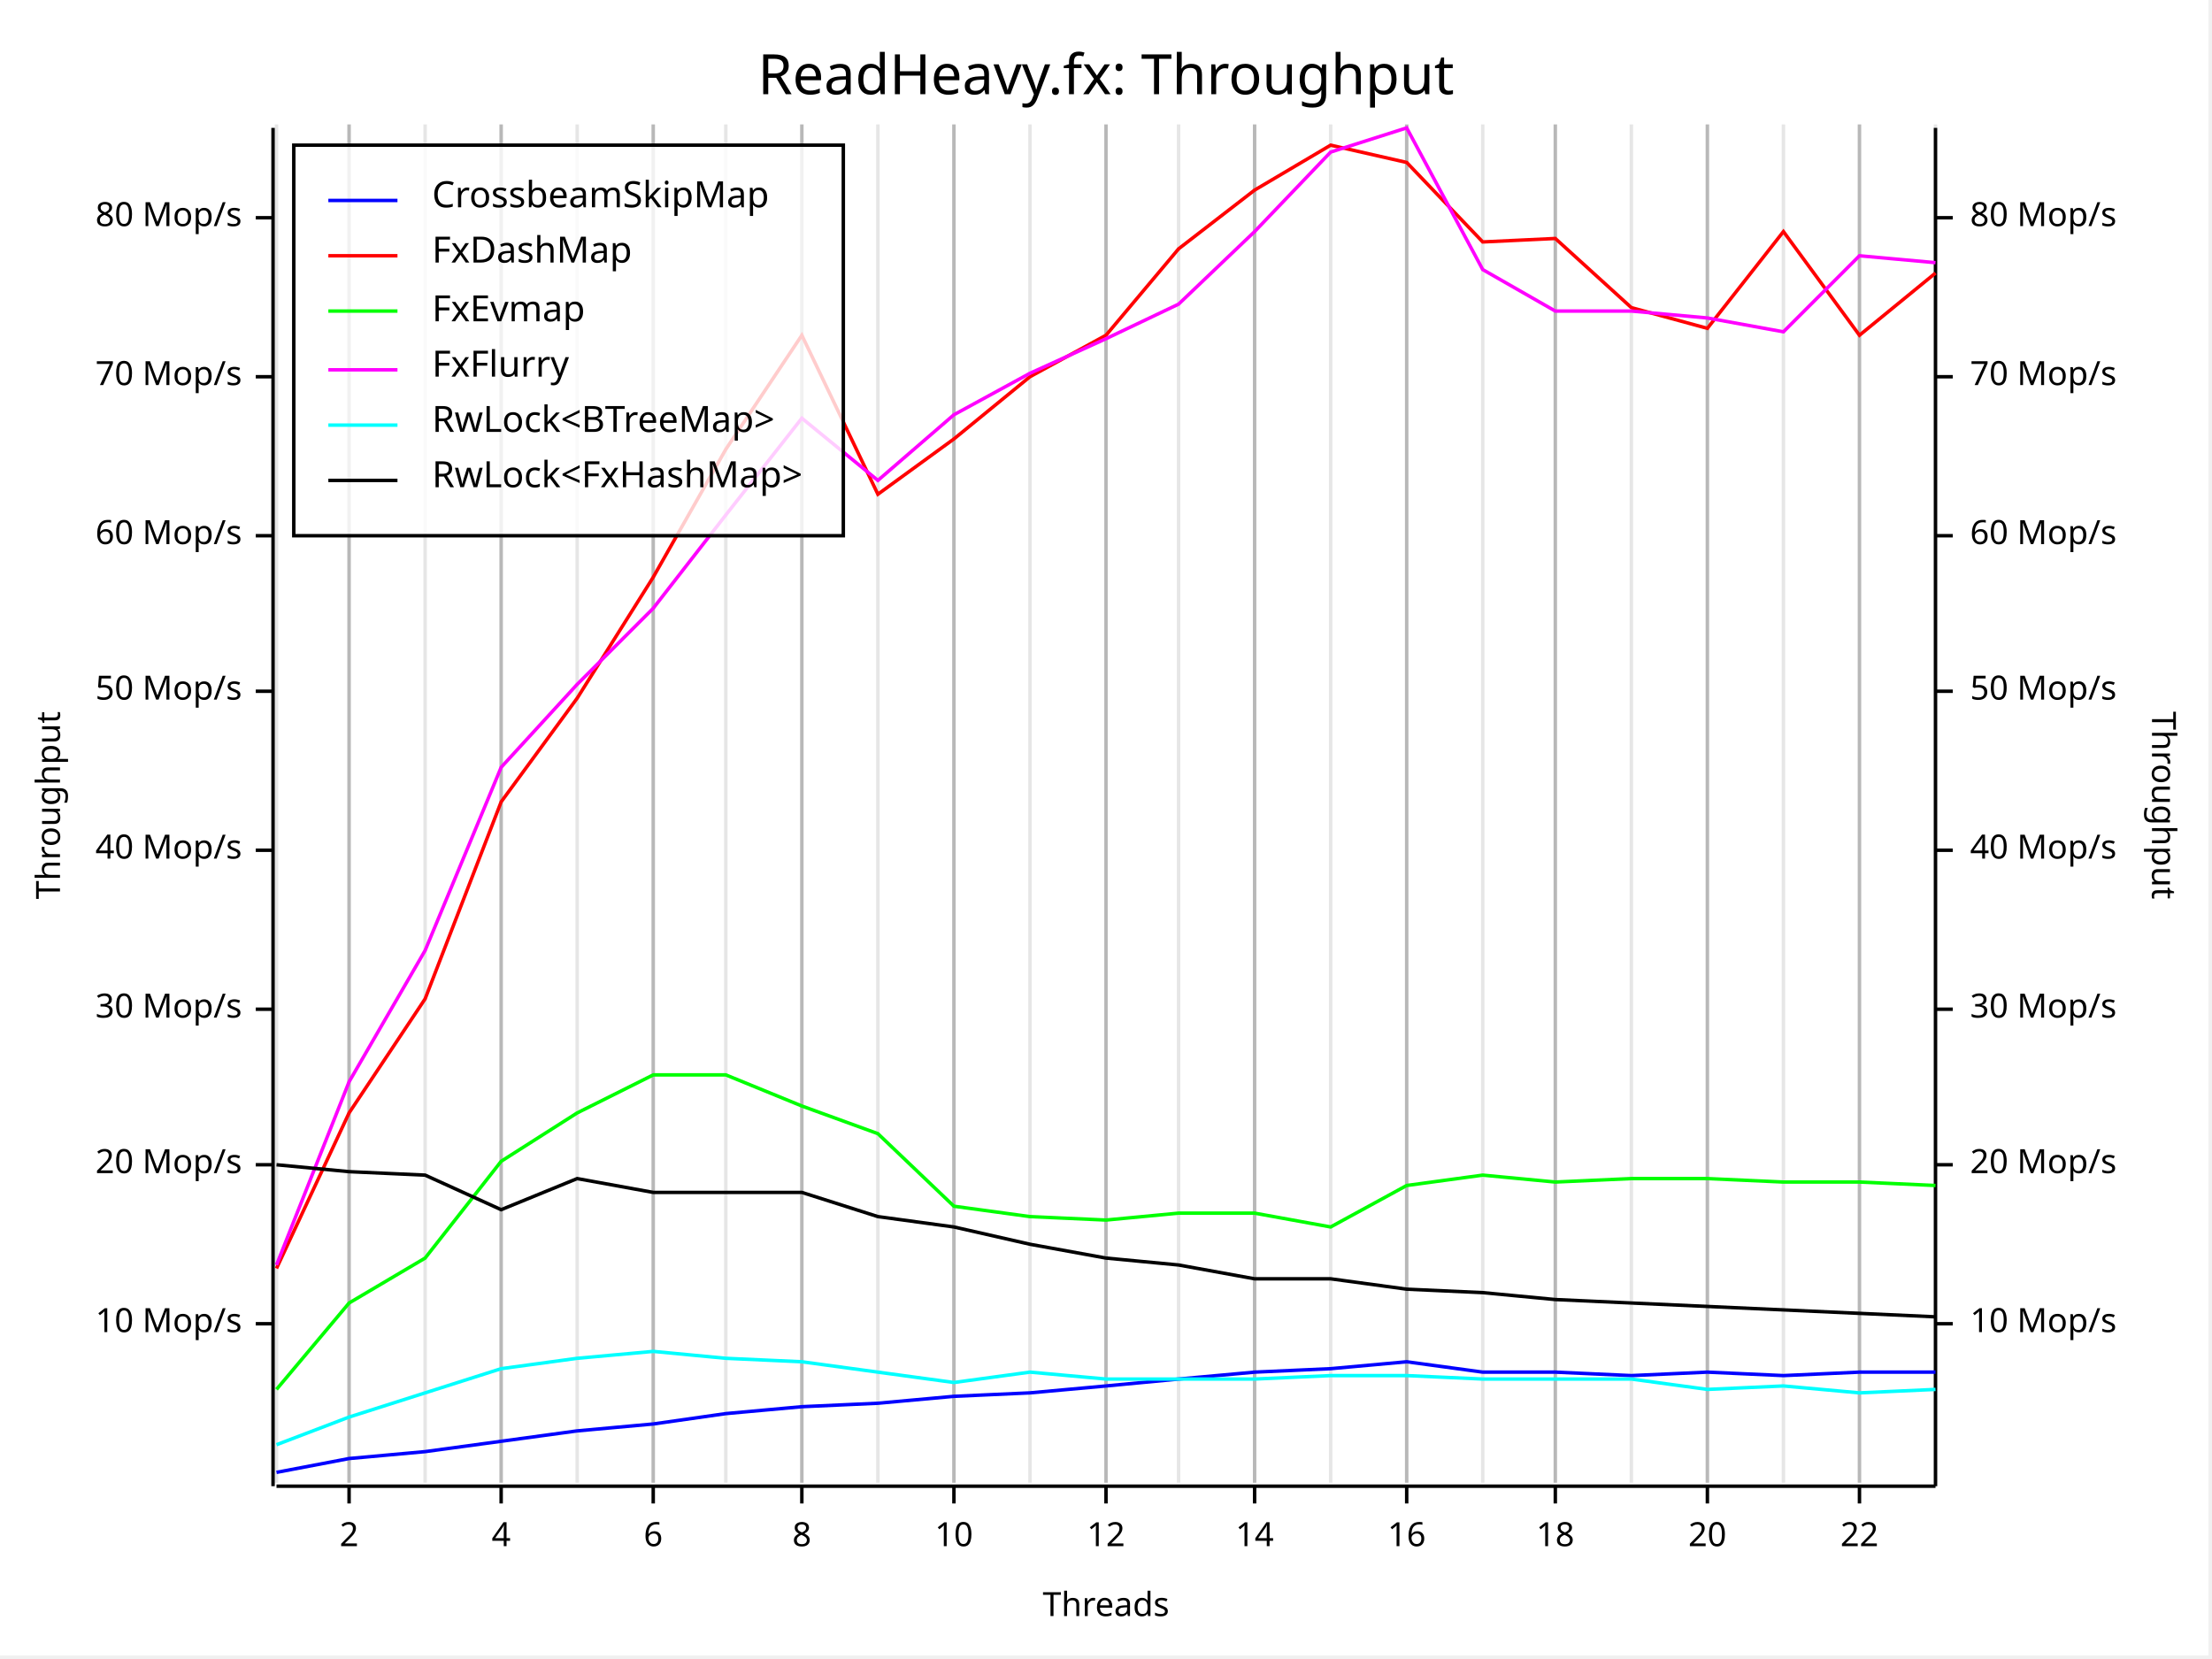
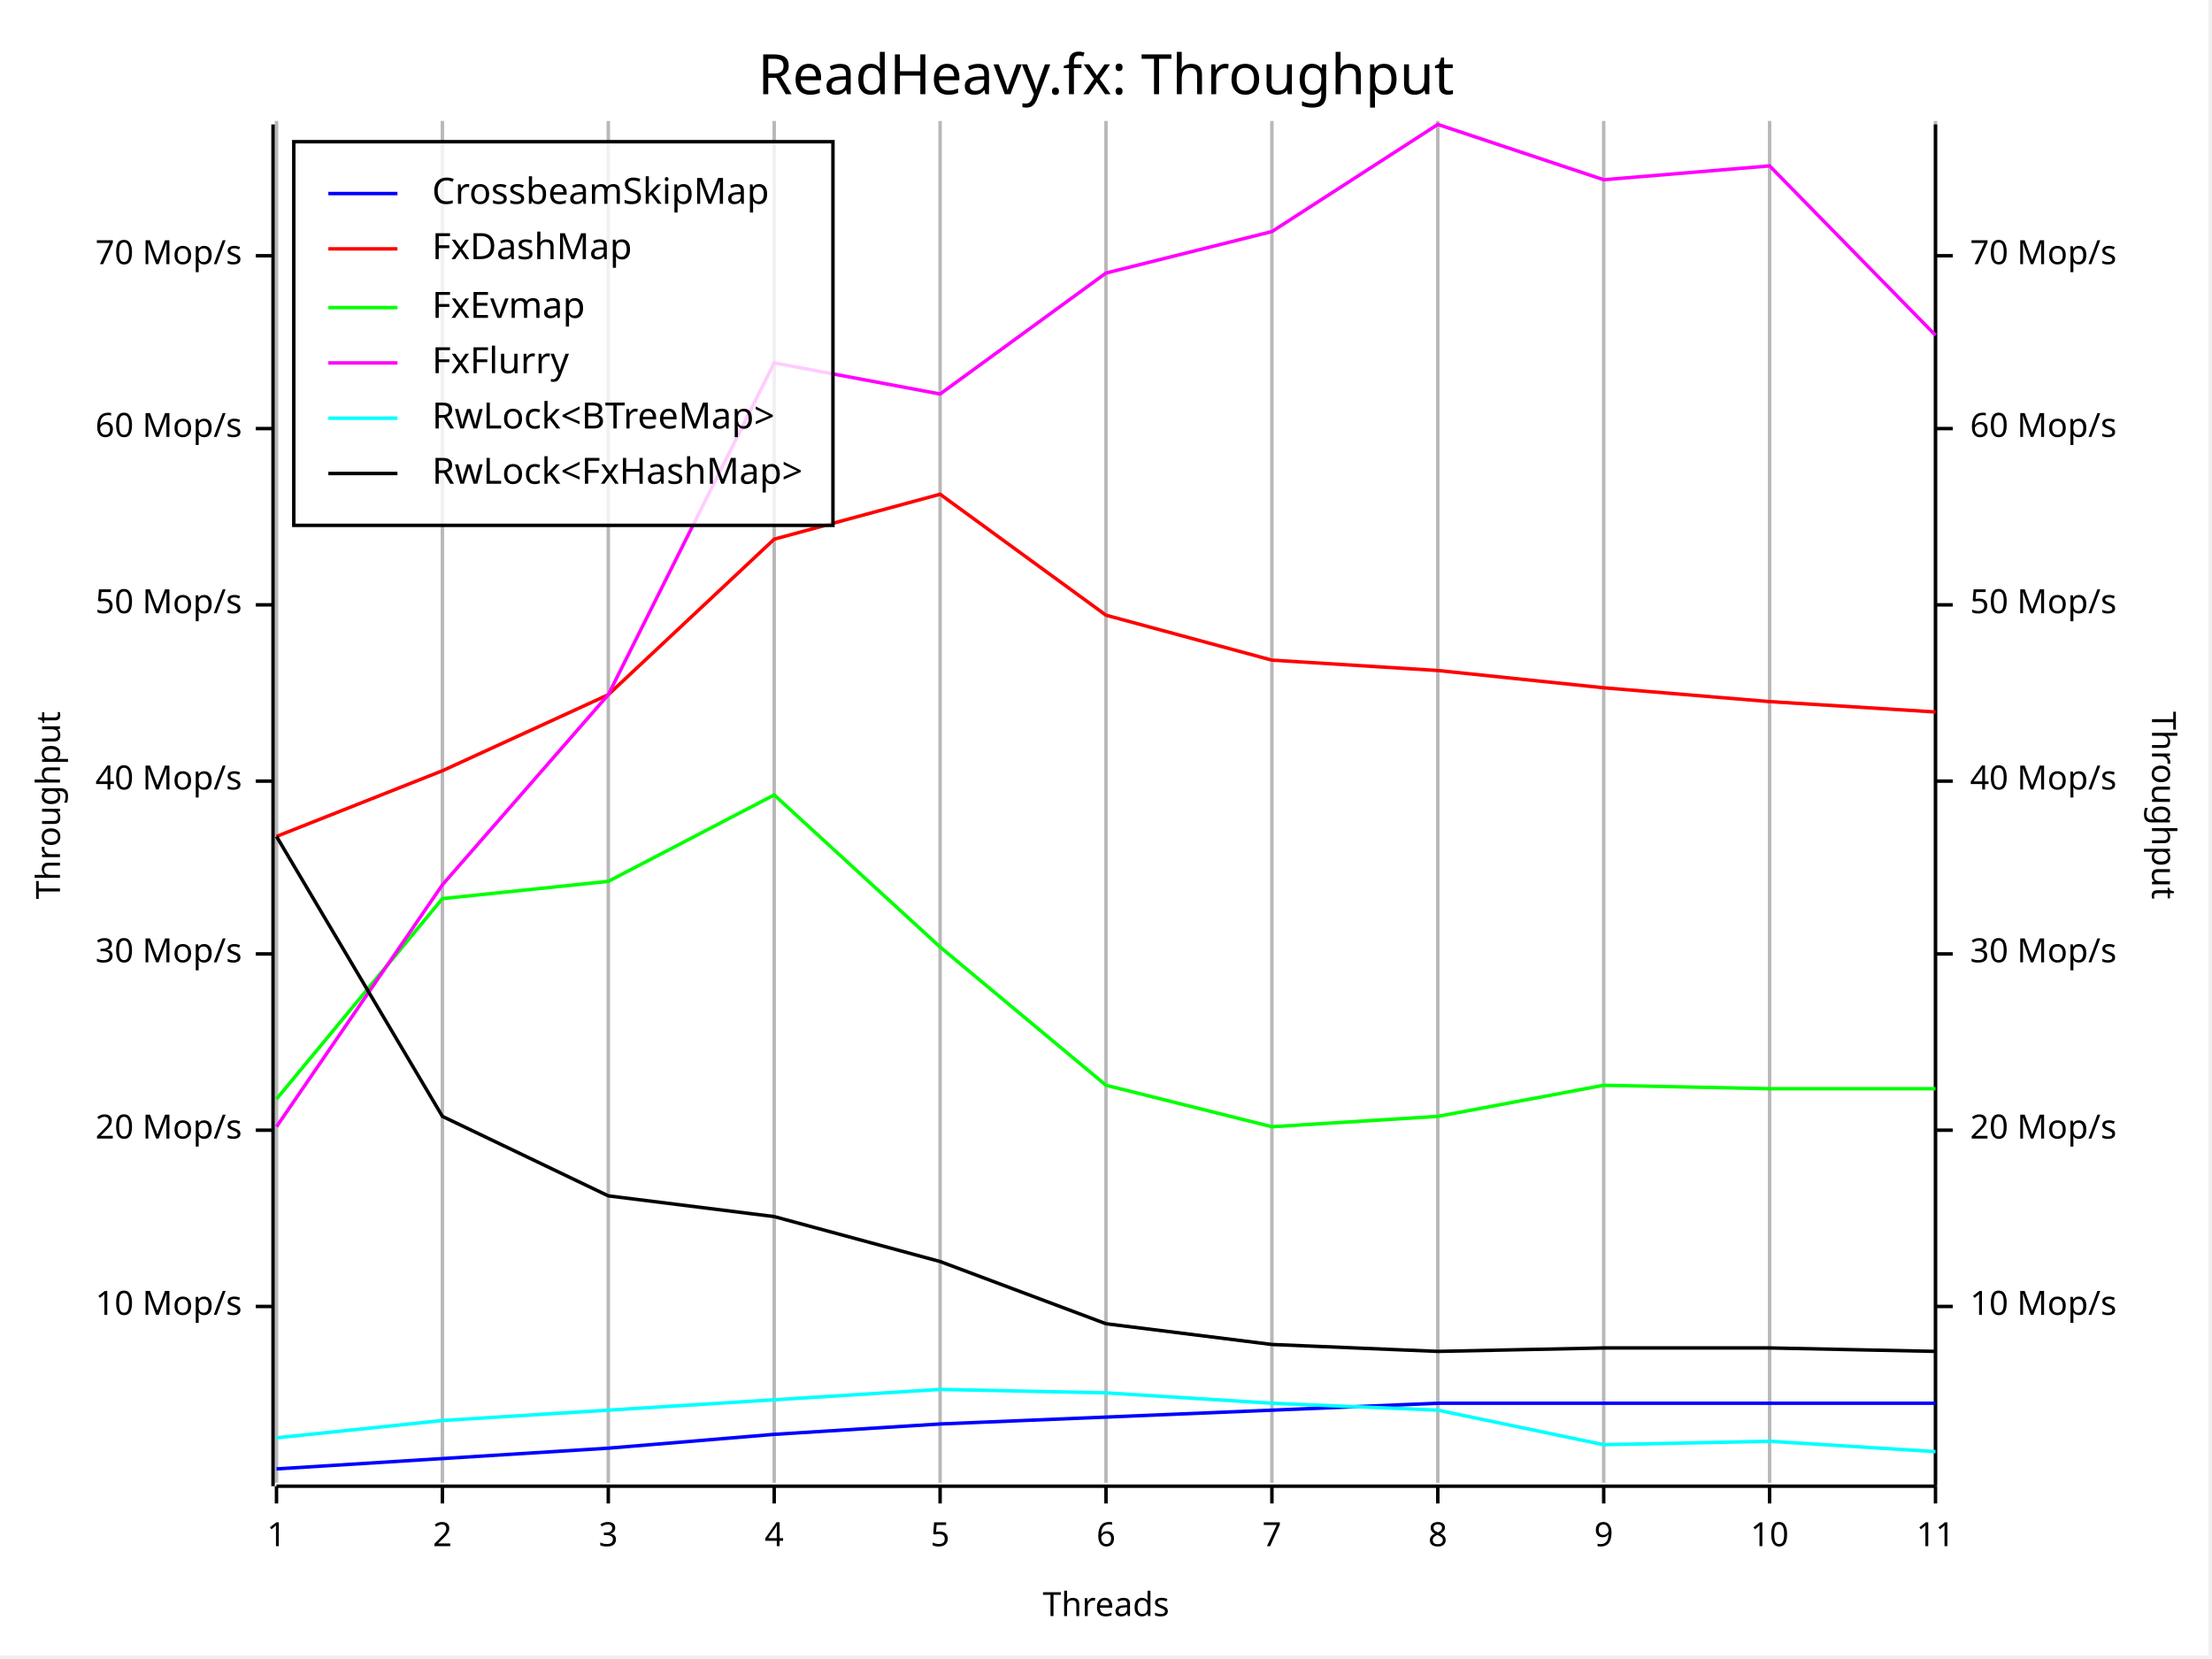
<svg xmlns="http://www.w3.org/2000/svg" width="640" height="480" viewBox="0 0 640 480">
  <rect x="0" y="0" width="639" height="479" opacity="1" fill="#FFFFFF" stroke="none" />
  <text x="320" y="15" dy="0.76em" text-anchor="middle" font-family="Fira Code" font-size="16.129" opacity="1" fill="#000000">
ReadHeavy.fx: Throughput
</text>
-   <line opacity="0.1" stroke="#000000" stroke-width="1" x1="80" y1="429" x2="80" y2="36" />
-   <line opacity="0.1" stroke="#000000" stroke-width="1" x1="101" y1="429" x2="101" y2="36" />
-   <line opacity="0.1" stroke="#000000" stroke-width="1" x1="123" y1="429" x2="123" y2="36" />
-   <line opacity="0.1" stroke="#000000" stroke-width="1" x1="145" y1="429" x2="145" y2="36" />
-   <line opacity="0.1" stroke="#000000" stroke-width="1" x1="167" y1="429" x2="167" y2="36" />
-   <line opacity="0.1" stroke="#000000" stroke-width="1" x1="189" y1="429" x2="189" y2="36" />
-   <line opacity="0.1" stroke="#000000" stroke-width="1" x1="210" y1="429" x2="210" y2="36" />
-   <line opacity="0.1" stroke="#000000" stroke-width="1" x1="232" y1="429" x2="232" y2="36" />
-   <line opacity="0.1" stroke="#000000" stroke-width="1" x1="254" y1="429" x2="254" y2="36" />
-   <line opacity="0.1" stroke="#000000" stroke-width="1" x1="276" y1="429" x2="276" y2="36" />
-   <line opacity="0.1" stroke="#000000" stroke-width="1" x1="298" y1="429" x2="298" y2="36" />
-   <line opacity="0.1" stroke="#000000" stroke-width="1" x1="320" y1="429" x2="320" y2="36" />
-   <line opacity="0.1" stroke="#000000" stroke-width="1" x1="341" y1="429" x2="341" y2="36" />
-   <line opacity="0.1" stroke="#000000" stroke-width="1" x1="363" y1="429" x2="363" y2="36" />
-   <line opacity="0.1" stroke="#000000" stroke-width="1" x1="385" y1="429" x2="385" y2="36" />
-   <line opacity="0.1" stroke="#000000" stroke-width="1" x1="407" y1="429" x2="407" y2="36" />
-   <line opacity="0.1" stroke="#000000" stroke-width="1" x1="429" y1="429" x2="429" y2="36" />
-   <line opacity="0.1" stroke="#000000" stroke-width="1" x1="450" y1="429" x2="450" y2="36" />
-   <line opacity="0.1" stroke="#000000" stroke-width="1" x1="472" y1="429" x2="472" y2="36" />
-   <line opacity="0.1" stroke="#000000" stroke-width="1" x1="494" y1="429" x2="494" y2="36" />
-   <line opacity="0.1" stroke="#000000" stroke-width="1" x1="516" y1="429" x2="516" y2="36" />
-   <line opacity="0.1" stroke="#000000" stroke-width="1" x1="538" y1="429" x2="538" y2="36" />
-   <line opacity="0.1" stroke="#000000" stroke-width="1" x1="560" y1="429" x2="560" y2="36" />
+   <line opacity="0.1" stroke="#000000" stroke-width="1" x1="80" y1="429" x2="80" y2="35" />
+   <line opacity="0.1" stroke="#000000" stroke-width="1" x1="128" y1="429" x2="128" y2="35" />
+   <line opacity="0.1" stroke="#000000" stroke-width="1" x1="176" y1="429" x2="176" y2="35" />
+   <line opacity="0.1" stroke="#000000" stroke-width="1" x1="224" y1="429" x2="224" y2="35" />
+   <line opacity="0.1" stroke="#000000" stroke-width="1" x1="272" y1="429" x2="272" y2="35" />
+   <line opacity="0.1" stroke="#000000" stroke-width="1" x1="320" y1="429" x2="320" y2="35" />
+   <line opacity="0.1" stroke="#000000" stroke-width="1" x1="368" y1="429" x2="368" y2="35" />
+   <line opacity="0.1" stroke="#000000" stroke-width="1" x1="416" y1="429" x2="416" y2="35" />
+   <line opacity="0.1" stroke="#000000" stroke-width="1" x1="464" y1="429" x2="464" y2="35" />
+   <line opacity="0.1" stroke="#000000" stroke-width="1" x1="512" y1="429" x2="512" y2="35" />
+   <line opacity="0.1" stroke="#000000" stroke-width="1" x1="560" y1="429" x2="560" y2="35" />
  <text x="10" y="233" dy="0.76em" text-anchor="middle" font-family="sans-serif" font-size="9.677" opacity="1" fill="#000000" transform="rotate(270, 10, 233)">
Throughput
</text>
  <text x="320" y="470" dy="-0.5ex" text-anchor="middle" font-family="sans-serif" font-size="9.677" opacity="1" fill="#000000">
Threads
</text>
  <text x="630" y="233" dy="0.76em" text-anchor="middle" font-family="sans-serif" font-size="9.677" opacity="1" fill="#000000" transform="rotate(90, 630, 233)">
Throughput
</text>
-   <line opacity="0.2" stroke="#000000" stroke-width="1" x1="101" y1="429" x2="101" y2="36" />
-   <line opacity="0.2" stroke="#000000" stroke-width="1" x1="145" y1="429" x2="145" y2="36" />
-   <line opacity="0.2" stroke="#000000" stroke-width="1" x1="189" y1="429" x2="189" y2="36" />
-   <line opacity="0.2" stroke="#000000" stroke-width="1" x1="232" y1="429" x2="232" y2="36" />
-   <line opacity="0.2" stroke="#000000" stroke-width="1" x1="276" y1="429" x2="276" y2="36" />
-   <line opacity="0.2" stroke="#000000" stroke-width="1" x1="320" y1="429" x2="320" y2="36" />
-   <line opacity="0.2" stroke="#000000" stroke-width="1" x1="363" y1="429" x2="363" y2="36" />
-   <line opacity="0.2" stroke="#000000" stroke-width="1" x1="407" y1="429" x2="407" y2="36" />
-   <line opacity="0.2" stroke="#000000" stroke-width="1" x1="450" y1="429" x2="450" y2="36" />
-   <line opacity="0.2" stroke="#000000" stroke-width="1" x1="494" y1="429" x2="494" y2="36" />
-   <line opacity="0.2" stroke="#000000" stroke-width="1" x1="538" y1="429" x2="538" y2="36" />
-   <polyline fill="none" opacity="1" stroke="#000000" stroke-width="1" points="79,37 79,430 " />
-   <text x="70" y="383" dy="0.5ex" text-anchor="end" font-family="sans-serif" font-size="9.677" opacity="1" fill="#000000">
+   <line opacity="0.2" stroke="#000000" stroke-width="1" x1="80" y1="429" x2="80" y2="35" />
+   <line opacity="0.2" stroke="#000000" stroke-width="1" x1="128" y1="429" x2="128" y2="35" />
+   <line opacity="0.2" stroke="#000000" stroke-width="1" x1="176" y1="429" x2="176" y2="35" />
+   <line opacity="0.2" stroke="#000000" stroke-width="1" x1="224" y1="429" x2="224" y2="35" />
+   <line opacity="0.2" stroke="#000000" stroke-width="1" x1="272" y1="429" x2="272" y2="35" />
+   <line opacity="0.2" stroke="#000000" stroke-width="1" x1="320" y1="429" x2="320" y2="35" />
+   <line opacity="0.2" stroke="#000000" stroke-width="1" x1="368" y1="429" x2="368" y2="35" />
+   <line opacity="0.2" stroke="#000000" stroke-width="1" x1="416" y1="429" x2="416" y2="35" />
+   <line opacity="0.2" stroke="#000000" stroke-width="1" x1="464" y1="429" x2="464" y2="35" />
+   <line opacity="0.2" stroke="#000000" stroke-width="1" x1="512" y1="429" x2="512" y2="35" />
+   <line opacity="0.2" stroke="#000000" stroke-width="1" x1="560" y1="429" x2="560" y2="35" />
+   <polyline fill="none" opacity="1" stroke="#000000" stroke-width="1" points="79,36 79,430 " />
+   <text x="70" y="378" dy="0.5ex" text-anchor="end" font-family="sans-serif" font-size="9.677" opacity="1" fill="#000000">
10 Mop/s
</text>
-   <polyline fill="none" opacity="1" stroke="#000000" stroke-width="1" points="74,383 79,383 " />
-   <text x="70" y="337" dy="0.5ex" text-anchor="end" font-family="sans-serif" font-size="9.677" opacity="1" fill="#000000">
+   <polyline fill="none" opacity="1" stroke="#000000" stroke-width="1" points="74,378 79,378 " />
+   <text x="70" y="327" dy="0.5ex" text-anchor="end" font-family="sans-serif" font-size="9.677" opacity="1" fill="#000000">
20 Mop/s
</text>
-   <polyline fill="none" opacity="1" stroke="#000000" stroke-width="1" points="74,337 79,337 " />
-   <text x="70" y="292" dy="0.5ex" text-anchor="end" font-family="sans-serif" font-size="9.677" opacity="1" fill="#000000">
+   <polyline fill="none" opacity="1" stroke="#000000" stroke-width="1" points="74,327 79,327 " />
+   <text x="70" y="276" dy="0.5ex" text-anchor="end" font-family="sans-serif" font-size="9.677" opacity="1" fill="#000000">
30 Mop/s
</text>
-   <polyline fill="none" opacity="1" stroke="#000000" stroke-width="1" points="74,292 79,292 " />
-   <text x="70" y="246" dy="0.5ex" text-anchor="end" font-family="sans-serif" font-size="9.677" opacity="1" fill="#000000">
+   <polyline fill="none" opacity="1" stroke="#000000" stroke-width="1" points="74,276 79,276 " />
+   <text x="70" y="226" dy="0.5ex" text-anchor="end" font-family="sans-serif" font-size="9.677" opacity="1" fill="#000000">
40 Mop/s
</text>
-   <polyline fill="none" opacity="1" stroke="#000000" stroke-width="1" points="74,246 79,246 " />
-   <text x="70" y="200" dy="0.5ex" text-anchor="end" font-family="sans-serif" font-size="9.677" opacity="1" fill="#000000">
+   <polyline fill="none" opacity="1" stroke="#000000" stroke-width="1" points="74,226 79,226 " />
+   <text x="70" y="175" dy="0.5ex" text-anchor="end" font-family="sans-serif" font-size="9.677" opacity="1" fill="#000000">
50 Mop/s
</text>
-   <polyline fill="none" opacity="1" stroke="#000000" stroke-width="1" points="74,200 79,200 " />
-   <text x="70" y="155" dy="0.5ex" text-anchor="end" font-family="sans-serif" font-size="9.677" opacity="1" fill="#000000">
+   <polyline fill="none" opacity="1" stroke="#000000" stroke-width="1" points="74,175 79,175 " />
+   <text x="70" y="124" dy="0.5ex" text-anchor="end" font-family="sans-serif" font-size="9.677" opacity="1" fill="#000000">
60 Mop/s
</text>
-   <polyline fill="none" opacity="1" stroke="#000000" stroke-width="1" points="74,155 79,155 " />
-   <text x="70" y="109" dy="0.5ex" text-anchor="end" font-family="sans-serif" font-size="9.677" opacity="1" fill="#000000">
+   <polyline fill="none" opacity="1" stroke="#000000" stroke-width="1" points="74,124 79,124 " />
+   <text x="70" y="74" dy="0.5ex" text-anchor="end" font-family="sans-serif" font-size="9.677" opacity="1" fill="#000000">
70 Mop/s
</text>
-   <polyline fill="none" opacity="1" stroke="#000000" stroke-width="1" points="74,109 79,109 " />
-   <text x="70" y="63" dy="0.5ex" text-anchor="end" font-family="sans-serif" font-size="9.677" opacity="1" fill="#000000">
- 80 Mop/s
+   <polyline fill="none" opacity="1" stroke="#000000" stroke-width="1" points="74,74 79,74 " />
+   <polyline fill="none" opacity="1" stroke="#000000" stroke-width="1" points="80,430 560,430 " />
+   <text x="80" y="440" dy="0.76em" text-anchor="middle" font-family="sans-serif" font-size="9.677" opacity="1" fill="#000000">
+ 1
</text>
-   <polyline fill="none" opacity="1" stroke="#000000" stroke-width="1" points="74,63 79,63 " />
-   <polyline fill="none" opacity="1" stroke="#000000" stroke-width="1" points="80,430 560,430 " />
-   <text x="101" y="440" dy="0.76em" text-anchor="middle" font-family="sans-serif" font-size="9.677" opacity="1" fill="#000000">
+   <polyline fill="none" opacity="1" stroke="#000000" stroke-width="1" points="80,430 80,435 " />
+   <text x="128" y="440" dy="0.76em" text-anchor="middle" font-family="sans-serif" font-size="9.677" opacity="1" fill="#000000">
2
</text>
-   <polyline fill="none" opacity="1" stroke="#000000" stroke-width="1" points="101,430 101,435 " />
-   <text x="145" y="440" dy="0.76em" text-anchor="middle" font-family="sans-serif" font-size="9.677" opacity="1" fill="#000000">
+   <polyline fill="none" opacity="1" stroke="#000000" stroke-width="1" points="128,430 128,435 " />
+   <text x="176" y="440" dy="0.76em" text-anchor="middle" font-family="sans-serif" font-size="9.677" opacity="1" fill="#000000">
+ 3
+ </text>
+   <polyline fill="none" opacity="1" stroke="#000000" stroke-width="1" points="176,430 176,435 " />
+   <text x="224" y="440" dy="0.76em" text-anchor="middle" font-family="sans-serif" font-size="9.677" opacity="1" fill="#000000">
4
</text>
-   <polyline fill="none" opacity="1" stroke="#000000" stroke-width="1" points="145,430 145,435 " />
-   <text x="189" y="440" dy="0.76em" text-anchor="middle" font-family="sans-serif" font-size="9.677" opacity="1" fill="#000000">
+   <polyline fill="none" opacity="1" stroke="#000000" stroke-width="1" points="224,430 224,435 " />
+   <text x="272" y="440" dy="0.76em" text-anchor="middle" font-family="sans-serif" font-size="9.677" opacity="1" fill="#000000">
+ 5
+ </text>
+   <polyline fill="none" opacity="1" stroke="#000000" stroke-width="1" points="272,430 272,435 " />
+   <text x="320" y="440" dy="0.76em" text-anchor="middle" font-family="sans-serif" font-size="9.677" opacity="1" fill="#000000">
6
</text>
-   <polyline fill="none" opacity="1" stroke="#000000" stroke-width="1" points="189,430 189,435 " />
-   <text x="232" y="440" dy="0.76em" text-anchor="middle" font-family="sans-serif" font-size="9.677" opacity="1" fill="#000000">
+   <polyline fill="none" opacity="1" stroke="#000000" stroke-width="1" points="320,430 320,435 " />
+   <text x="368" y="440" dy="0.76em" text-anchor="middle" font-family="sans-serif" font-size="9.677" opacity="1" fill="#000000">
+ 7
+ </text>
+   <polyline fill="none" opacity="1" stroke="#000000" stroke-width="1" points="368,430 368,435 " />
+   <text x="416" y="440" dy="0.76em" text-anchor="middle" font-family="sans-serif" font-size="9.677" opacity="1" fill="#000000">
8
</text>
-   <polyline fill="none" opacity="1" stroke="#000000" stroke-width="1" points="232,430 232,435 " />
-   <text x="276" y="440" dy="0.76em" text-anchor="middle" font-family="sans-serif" font-size="9.677" opacity="1" fill="#000000">
+   <polyline fill="none" opacity="1" stroke="#000000" stroke-width="1" points="416,430 416,435 " />
+   <text x="464" y="440" dy="0.76em" text-anchor="middle" font-family="sans-serif" font-size="9.677" opacity="1" fill="#000000">
+ 9
+ </text>
+   <polyline fill="none" opacity="1" stroke="#000000" stroke-width="1" points="464,430 464,435 " />
+   <text x="512" y="440" dy="0.76em" text-anchor="middle" font-family="sans-serif" font-size="9.677" opacity="1" fill="#000000">
10
</text>
-   <polyline fill="none" opacity="1" stroke="#000000" stroke-width="1" points="276,430 276,435 " />
-   <text x="320" y="440" dy="0.76em" text-anchor="middle" font-family="sans-serif" font-size="9.677" opacity="1" fill="#000000">
- 12
+   <polyline fill="none" opacity="1" stroke="#000000" stroke-width="1" points="512,430 512,435 " />
+   <text x="560" y="440" dy="0.76em" text-anchor="middle" font-family="sans-serif" font-size="9.677" opacity="1" fill="#000000">
+ 11
</text>
-   <polyline fill="none" opacity="1" stroke="#000000" stroke-width="1" points="320,430 320,435 " />
-   <text x="363" y="440" dy="0.76em" text-anchor="middle" font-family="sans-serif" font-size="9.677" opacity="1" fill="#000000">
- 14
- </text>
-   <polyline fill="none" opacity="1" stroke="#000000" stroke-width="1" points="363,430 363,435 " />
-   <text x="407" y="440" dy="0.76em" text-anchor="middle" font-family="sans-serif" font-size="9.677" opacity="1" fill="#000000">
- 16
- </text>
-   <polyline fill="none" opacity="1" stroke="#000000" stroke-width="1" points="407,430 407,435 " />
-   <text x="450" y="440" dy="0.76em" text-anchor="middle" font-family="sans-serif" font-size="9.677" opacity="1" fill="#000000">
- 18
- </text>
-   <polyline fill="none" opacity="1" stroke="#000000" stroke-width="1" points="450,430 450,435 " />
-   <text x="494" y="440" dy="0.76em" text-anchor="middle" font-family="sans-serif" font-size="9.677" opacity="1" fill="#000000">
- 20
- </text>
-   <polyline fill="none" opacity="1" stroke="#000000" stroke-width="1" points="494,430 494,435 " />
-   <text x="538" y="440" dy="0.76em" text-anchor="middle" font-family="sans-serif" font-size="9.677" opacity="1" fill="#000000">
- 22
- </text>
-   <polyline fill="none" opacity="1" stroke="#000000" stroke-width="1" points="538,430 538,435 " />
-   <polyline fill="none" opacity="1" stroke="#000000" stroke-width="1" points="560,37 560,430 " />
-   <text x="570" y="383" dy="0.5ex" text-anchor="start" font-family="sans-serif" font-size="9.677" opacity="1" fill="#000000">
+   <polyline fill="none" opacity="1" stroke="#000000" stroke-width="1" points="560,430 560,435 " />
+   <polyline fill="none" opacity="1" stroke="#000000" stroke-width="1" points="560,36 560,430 " />
+   <text x="570" y="378" dy="0.5ex" text-anchor="start" font-family="sans-serif" font-size="9.677" opacity="1" fill="#000000">
10 Mop/s
</text>
-   <polyline fill="none" opacity="1" stroke="#000000" stroke-width="1" points="560,383 565,383 " />
-   <text x="570" y="337" dy="0.5ex" text-anchor="start" font-family="sans-serif" font-size="9.677" opacity="1" fill="#000000">
+   <polyline fill="none" opacity="1" stroke="#000000" stroke-width="1" points="560,378 565,378 " />
+   <text x="570" y="327" dy="0.5ex" text-anchor="start" font-family="sans-serif" font-size="9.677" opacity="1" fill="#000000">
20 Mop/s
</text>
-   <polyline fill="none" opacity="1" stroke="#000000" stroke-width="1" points="560,337 565,337 " />
-   <text x="570" y="292" dy="0.5ex" text-anchor="start" font-family="sans-serif" font-size="9.677" opacity="1" fill="#000000">
+   <polyline fill="none" opacity="1" stroke="#000000" stroke-width="1" points="560,327 565,327 " />
+   <text x="570" y="276" dy="0.5ex" text-anchor="start" font-family="sans-serif" font-size="9.677" opacity="1" fill="#000000">
30 Mop/s
</text>
-   <polyline fill="none" opacity="1" stroke="#000000" stroke-width="1" points="560,292 565,292 " />
-   <text x="570" y="246" dy="0.5ex" text-anchor="start" font-family="sans-serif" font-size="9.677" opacity="1" fill="#000000">
+   <polyline fill="none" opacity="1" stroke="#000000" stroke-width="1" points="560,276 565,276 " />
+   <text x="570" y="226" dy="0.5ex" text-anchor="start" font-family="sans-serif" font-size="9.677" opacity="1" fill="#000000">
40 Mop/s
</text>
-   <polyline fill="none" opacity="1" stroke="#000000" stroke-width="1" points="560,246 565,246 " />
-   <text x="570" y="200" dy="0.5ex" text-anchor="start" font-family="sans-serif" font-size="9.677" opacity="1" fill="#000000">
+   <polyline fill="none" opacity="1" stroke="#000000" stroke-width="1" points="560,226 565,226 " />
+   <text x="570" y="175" dy="0.5ex" text-anchor="start" font-family="sans-serif" font-size="9.677" opacity="1" fill="#000000">
50 Mop/s
</text>
-   <polyline fill="none" opacity="1" stroke="#000000" stroke-width="1" points="560,200 565,200 " />
-   <text x="570" y="155" dy="0.5ex" text-anchor="start" font-family="sans-serif" font-size="9.677" opacity="1" fill="#000000">
+   <polyline fill="none" opacity="1" stroke="#000000" stroke-width="1" points="560,175 565,175 " />
+   <text x="570" y="124" dy="0.5ex" text-anchor="start" font-family="sans-serif" font-size="9.677" opacity="1" fill="#000000">
60 Mop/s
</text>
-   <polyline fill="none" opacity="1" stroke="#000000" stroke-width="1" points="560,155 565,155 " />
-   <text x="570" y="109" dy="0.5ex" text-anchor="start" font-family="sans-serif" font-size="9.677" opacity="1" fill="#000000">
+   <polyline fill="none" opacity="1" stroke="#000000" stroke-width="1" points="560,124 565,124 " />
+   <text x="570" y="74" dy="0.5ex" text-anchor="start" font-family="sans-serif" font-size="9.677" opacity="1" fill="#000000">
70 Mop/s
</text>
-   <polyline fill="none" opacity="1" stroke="#000000" stroke-width="1" points="560,109 565,109 " />
-   <text x="570" y="63" dy="0.5ex" text-anchor="start" font-family="sans-serif" font-size="9.677" opacity="1" fill="#000000">
- 80 Mop/s
- </text>
-   <polyline fill="none" opacity="1" stroke="#000000" stroke-width="1" points="560,63 565,63 " />
-   <polyline fill="none" opacity="1" stroke="#0000FF" stroke-width="1" points="80,426 101,422 123,420 145,417 167,414 189,412 210,409 232,407 254,406 276,404 298,403 320,401 341,399 363,397 385,396 407,394 429,397 450,397 472,398 494,397 516,398 538,397 560,397 " />
-   <polyline fill="none" opacity="1" stroke="#FF0000" stroke-width="1" points="80,367 101,322 123,289 145,232 167,202 189,167 210,130 232,97 254,143 276,127 298,109 320,97 341,72 363,55 385,42 407,47 429,70 450,69 472,89 494,95 516,67 538,97 560,79 " />
-   <polyline fill="none" opacity="1" stroke="#00FF00" stroke-width="1" points="80,402 101,377 123,364 145,336 167,322 189,311 210,311 232,320 254,328 276,349 298,352 320,353 341,351 363,351 385,355 407,343 429,340 450,342 472,341 494,341 516,342 538,342 560,343 " />
-   <polyline fill="none" opacity="1" stroke="#FF00FF" stroke-width="1" points="80,366 101,313 123,275 145,222 167,198 189,176 210,149 232,121 254,139 276,120 298,108 320,98 341,88 363,67 385,44 407,37 429,78 450,90 472,90 494,92 516,96 538,74 560,76 " />
-   <polyline fill="none" opacity="1" stroke="#00FFFF" stroke-width="1" points="80,418 101,410 123,403 145,396 167,393 189,391 210,393 232,394 254,397 276,400 298,397 320,399 341,399 363,399 385,398 407,398 429,399 450,399 472,399 494,402 516,401 538,403 560,402 " />
-   <polyline fill="none" opacity="1" stroke="#000000" stroke-width="1" points="80,337 101,339 123,340 145,350 167,341 189,345 210,345 232,345 254,352 276,355 298,360 320,364 341,366 363,370 385,370 407,373 429,374 450,376 472,377 494,378 516,379 538,380 560,381 " />
-   <rect x="85" y="42" width="159" height="113" opacity="0.8" fill="#FFFFFF" stroke="none" />
-   <rect x="85" y="42" width="159" height="113" opacity="1" fill="none" stroke="#000000" />
-   <text x="125" y="52" dy="0.76em" text-anchor="start" font-family="Fira Code" font-size="10.484" opacity="1" fill="#000000">
+   <polyline fill="none" opacity="1" stroke="#000000" stroke-width="1" points="560,74 565,74 " />
+   <polyline fill="none" opacity="1" stroke="#0000FF" stroke-width="1" points="80,425 128,422 176,419 224,415 272,412 320,410 368,408 416,406 464,406 512,406 560,406 " />
+   <polyline fill="none" opacity="1" stroke="#FF0000" stroke-width="1" points="80,242 128,223 176,201 224,156 272,143 320,178 368,191 416,194 464,199 512,203 560,206 " />
+   <polyline fill="none" opacity="1" stroke="#00FF00" stroke-width="1" points="80,318 128,260 176,255 224,230 272,274 320,314 368,326 416,323 464,314 512,315 560,315 " />
+   <polyline fill="none" opacity="1" stroke="#FF00FF" stroke-width="1" points="80,326 128,256 176,201 224,105 272,114 320,79 368,67 416,36 464,52 512,48 560,97 " />
+   <polyline fill="none" opacity="1" stroke="#00FFFF" stroke-width="1" points="80,416 128,411 176,408 224,405 272,402 320,403 368,406 416,408 464,418 512,417 560,420 " />
+   <polyline fill="none" opacity="1" stroke="#000000" stroke-width="1" points="80,242 128,323 176,346 224,352 272,365 320,383 368,389 416,391 464,390 512,390 560,391 " />
+   <rect x="85" y="41" width="156" height="111" opacity="0.8" fill="#FFFFFF" stroke="none" />
+   <rect x="85" y="41" width="156" height="111" opacity="1" fill="none" stroke="#000000" />
+   <text x="125" y="51" dy="0.76em" text-anchor="start" font-family="Fira Code" font-size="10.484" opacity="1" fill="#000000">
CrossbeamSkipMap
</text>
-   <text x="125" y="68" dy="0.76em" text-anchor="start" font-family="Fira Code" font-size="10.484" opacity="1" fill="#000000">
+   <text x="125" y="67" dy="0.76em" text-anchor="start" font-family="Fira Code" font-size="10.484" opacity="1" fill="#000000">
FxDashMap
</text>
-   <text x="125" y="85" dy="0.76em" text-anchor="start" font-family="Fira Code" font-size="10.484" opacity="1" fill="#000000">
+   <text x="125" y="84" dy="0.76em" text-anchor="start" font-family="Fira Code" font-size="10.484" opacity="1" fill="#000000">
FxEvmap
</text>
-   <text x="125" y="101" dy="0.76em" text-anchor="start" font-family="Fira Code" font-size="10.484" opacity="1" fill="#000000">
+   <text x="125" y="100" dy="0.76em" text-anchor="start" font-family="Fira Code" font-size="10.484" opacity="1" fill="#000000">
FxFlurry
</text>
-   <text x="125" y="117" dy="0.76em" text-anchor="start" font-family="Fira Code" font-size="10.484" opacity="1" fill="#000000">
+   <text x="125" y="116" dy="0.76em" text-anchor="start" font-family="Fira Code" font-size="10.484" opacity="1" fill="#000000">
RwLock&lt;BTreeMap&gt;
</text>
-   <text x="125" y="133" dy="0.76em" text-anchor="start" font-family="Fira Code" font-size="10.484" opacity="1" fill="#000000">
+   <text x="125" y="132" dy="0.76em" text-anchor="start" font-family="Fira Code" font-size="10.484" opacity="1" fill="#000000">
RwLock&lt;FxHashMap&gt;
</text>
-   <polyline fill="none" opacity="1" stroke="#0000FF" stroke-width="1" points="95,58 115,58 " />
-   <polyline fill="none" opacity="1" stroke="#FF0000" stroke-width="1" points="95,74 115,74 " />
-   <polyline fill="none" opacity="1" stroke="#00FF00" stroke-width="1" points="95,90 115,90 " />
-   <polyline fill="none" opacity="1" stroke="#FF00FF" stroke-width="1" points="95,107 115,107 " />
-   <polyline fill="none" opacity="1" stroke="#00FFFF" stroke-width="1" points="95,123 115,123 " />
-   <polyline fill="none" opacity="1" stroke="#000000" stroke-width="1" points="95,139 115,139 " />
+   <polyline fill="none" opacity="1" stroke="#0000FF" stroke-width="1" points="95,56 115,56 " />
+   <polyline fill="none" opacity="1" stroke="#FF0000" stroke-width="1" points="95,72 115,72 " />
+   <polyline fill="none" opacity="1" stroke="#00FF00" stroke-width="1" points="95,89 115,89 " />
+   <polyline fill="none" opacity="1" stroke="#FF00FF" stroke-width="1" points="95,105 115,105 " />
+   <polyline fill="none" opacity="1" stroke="#00FFFF" stroke-width="1" points="95,121 115,121 " />
+   <polyline fill="none" opacity="1" stroke="#000000" stroke-width="1" points="95,137 115,137 " />
</svg>
